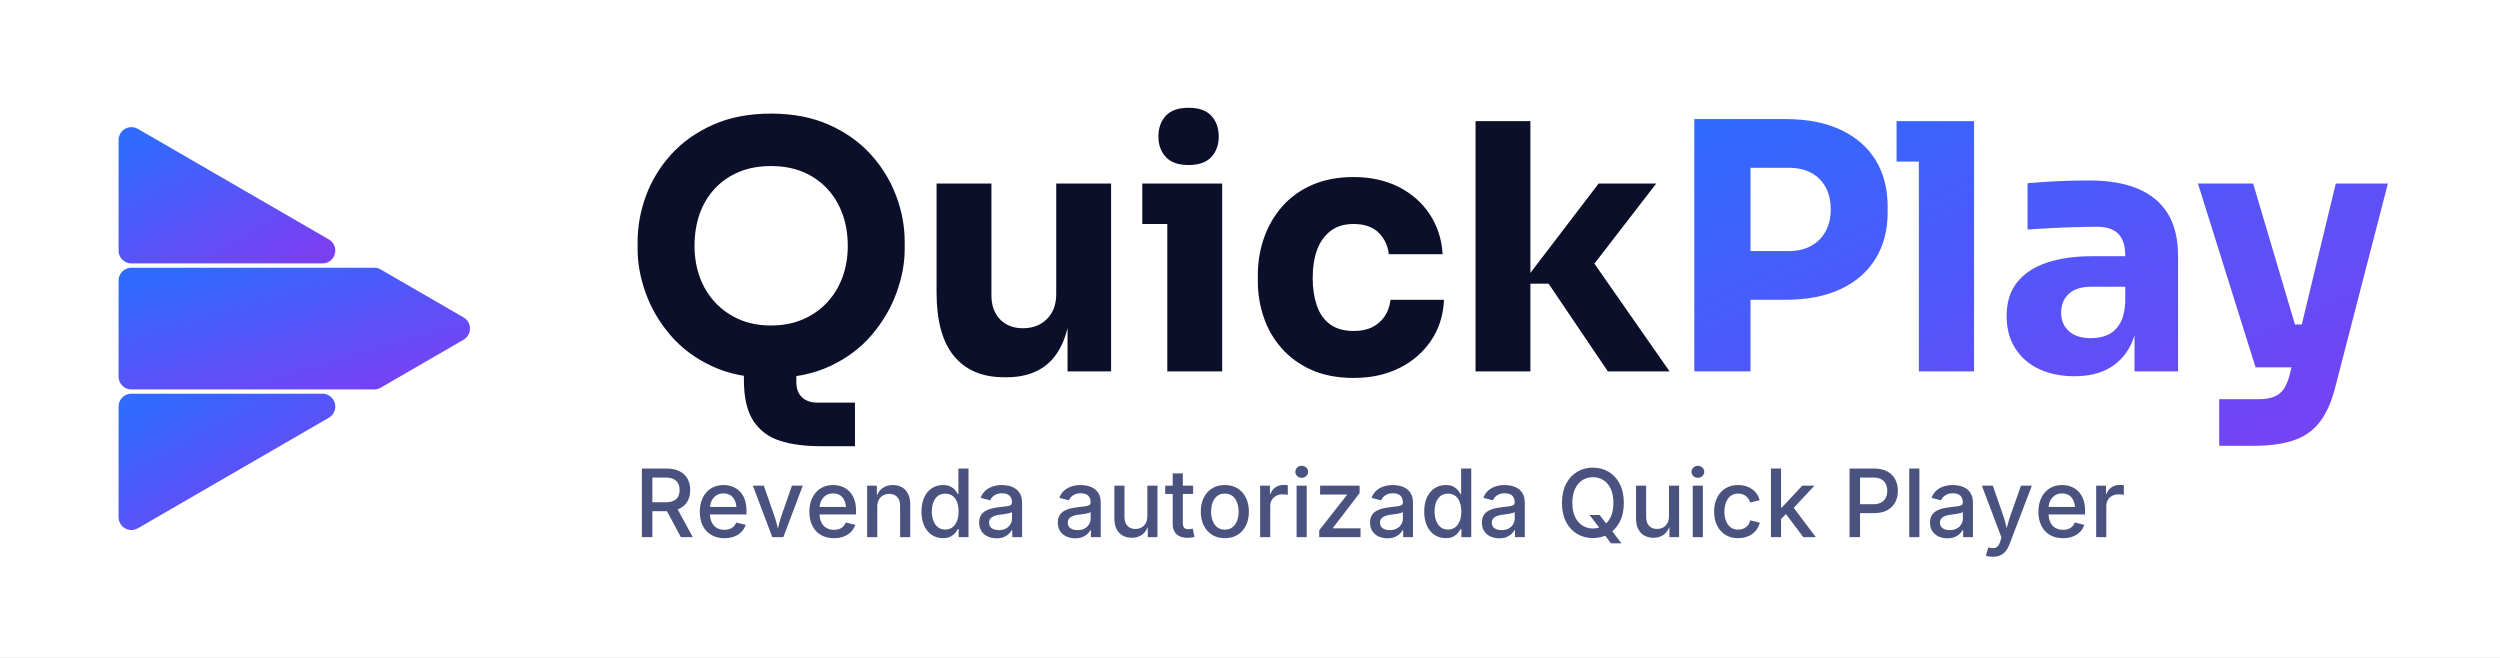
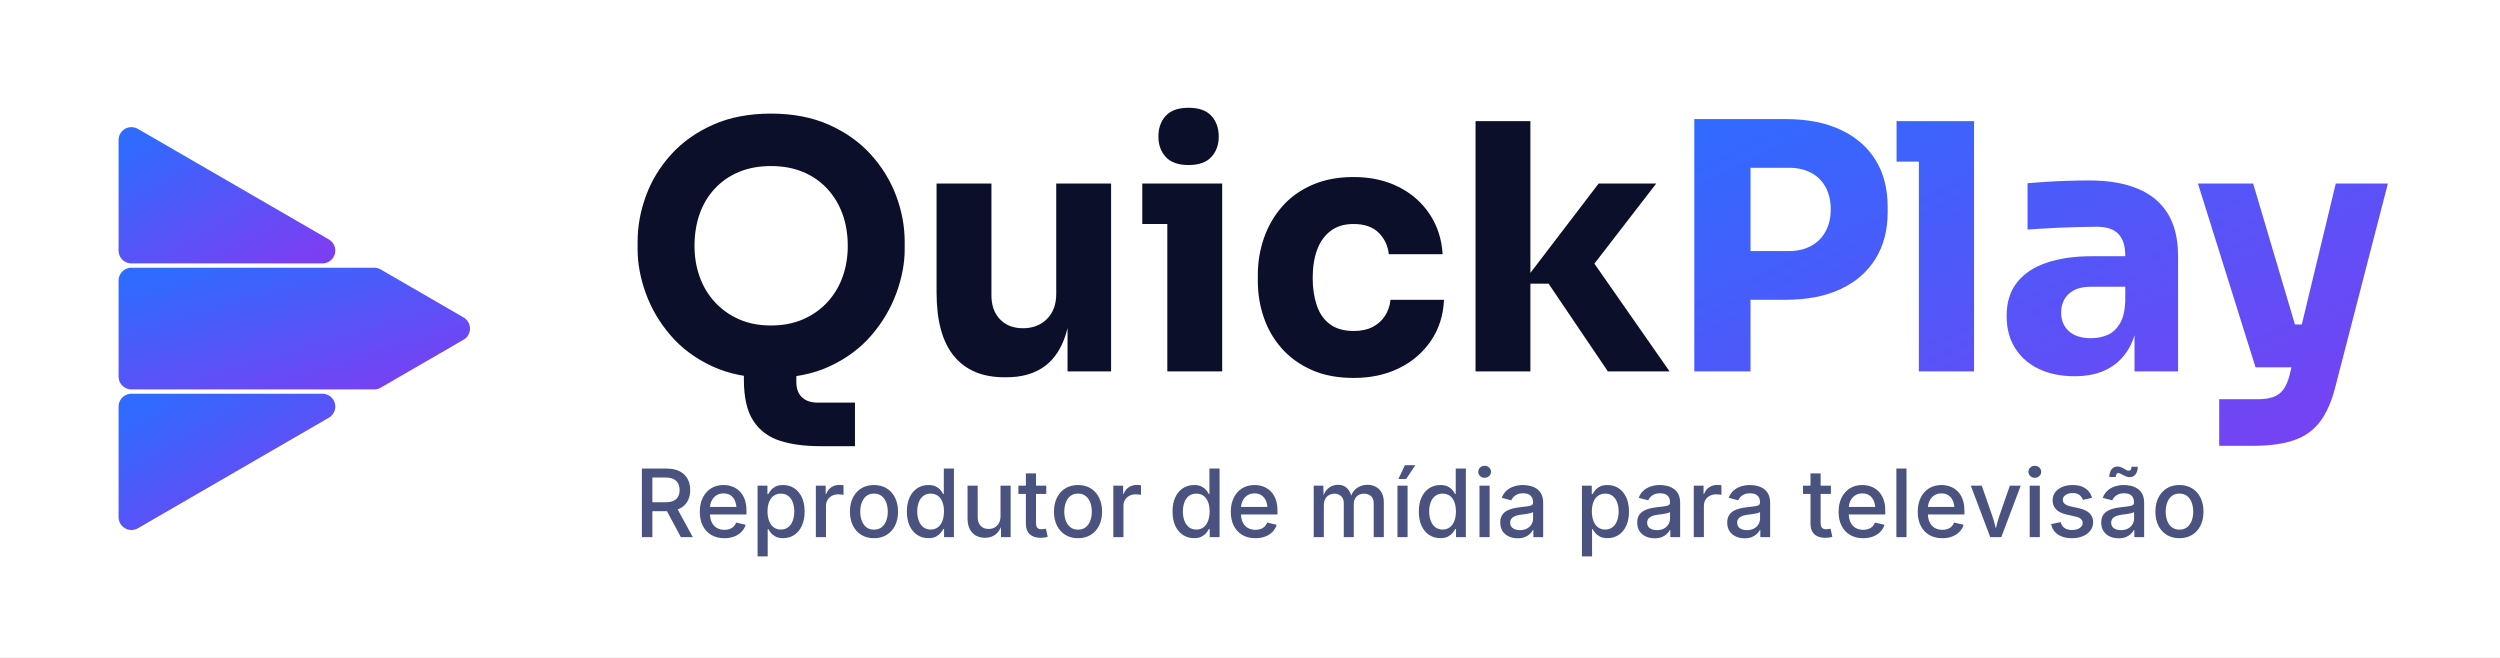
<svg xmlns="http://www.w3.org/2000/svg" width="875" height="230" viewBox="0 0 875 230">
  <defs>
    <linearGradient id="qpg" x1="0" y1="0" x2="1" y2="1">
      <stop offset="0" stop-color="#2F6BFF" />
      <stop offset="1" stop-color="#7B3FF2" />
    </linearGradient>
  </defs>
  <rect width="100%" height="100%" fill="#FFFFFF" />
  <polygon points="46.00,49.00 112.85,87.70 46.00,87.70" fill="url(#qpg)" stroke="url(#qpg)" stroke-width="9.00" stroke-linejoin="round" />
  <polygon points="46.00,98.20 130.98,98.20 160.00,115.00 130.98,131.80 46.00,131.80" fill="url(#qpg)" stroke="url(#qpg)" stroke-width="9.00" stroke-linejoin="round" />
  <polygon points="46.00,142.30 112.85,142.30 46.00,181.00" fill="url(#qpg)" stroke="url(#qpg)" stroke-width="9.00" stroke-linejoin="round" />
  <path d="M287.0 156.16Q278.84 156.16 272.9 154.24Q266.96 152.32 263.66 147.28Q260.36 142.24 260.36 132.88V119.44H278.72V133.72Q278.72 137.2 280.7 139.06Q282.68 140.92 286.16 140.92H299.24V156.16ZM269.84 132.28Q257.96 132.28 249.14 128.14Q240.32 124.0 234.56 117.22Q228.8 110.44 225.98 102.52Q223.16 94.6 223.16 87.28V84.64Q223.16 76.48 226.1 68.5Q229.04 60.52 234.92 54.04Q240.8 47.56 249.56 43.66Q258.32 39.76 269.84 39.76Q281.36 39.76 290.12 43.66Q298.88 47.56 304.76 54.04Q310.64 60.52 313.64 68.5Q316.64 76.48 316.64 84.64V87.28Q316.64 94.6 313.76 102.52Q310.88 110.44 305.12 117.22Q299.36 124.0 290.54 128.14Q281.72 132.28 269.84 132.28ZM269.84 113.92Q276.08 113.92 281.06 111.76Q286.04 109.6 289.58 105.76Q293.12 101.92 294.92 96.88Q296.72 91.84 296.72 86.08Q296.72 79.96 294.86 74.86Q293.0 69.76 289.46 65.98Q285.92 62.2 281.0 60.16Q276.08 58.12 269.84 58.12Q263.6 58.12 258.68 60.16Q253.76 62.2 250.22 65.98Q246.68 69.76 244.88 74.86Q243.08 79.96 243.08 86.08Q243.08 91.84 244.88 96.88Q246.68 101.92 250.22 105.76Q253.76 109.6 258.68 111.76Q263.6 113.92 269.84 113.92Z M351.44 132.04Q340.04 132.04 333.92 124.66Q327.8 117.28 327.8 102.4V64.24H347.0V103.36Q347.0 108.64 350.0 111.76Q353.0 114.88 358.04 114.88Q363.2 114.88 366.44 111.64Q369.68 108.4 369.68 102.88V64.24H388.88V130.0H373.64V102.28H374.96Q374.96 112.24 372.38 118.9Q369.8 125.56 364.76 128.8Q359.72 132.04 352.28 132.04Z M408.56 130.0V64.24H427.76V130.0ZM399.8 78.4V64.24H427.76V78.4ZM416.0 57.76Q410.6 57.76 408.02 54.94Q405.44 52.12 405.44 47.8Q405.44 43.36 408.02 40.54Q410.6 37.72 416.0 37.72Q421.4 37.72 423.98 40.54Q426.56 43.36 426.56 47.8Q426.56 52.12 423.98 54.94Q421.4 57.76 416.0 57.76Z M473.84 132.28Q465.32 132.28 459.02 129.46Q452.72 126.64 448.52 121.84Q444.32 117.04 442.28 110.98Q440.24 104.92 440.24 98.44V96.16Q440.24 89.44 442.4 83.26Q444.56 77.08 448.76 72.28Q452.96 67.48 459.26 64.72Q465.56 61.96 473.72 61.96Q482.6 61.96 489.44 65.38Q496.28 68.8 500.36 74.92Q504.44 81.04 504.92 88.96H486.08Q485.6 84.52 482.54 81.46Q479.48 78.4 473.72 78.4Q468.92 78.4 465.74 80.8Q462.56 83.2 461.0 87.4Q459.44 91.6 459.44 97.36Q459.44 102.64 460.88 106.9Q462.32 111.16 465.5 113.5Q468.68 115.84 473.84 115.84Q477.68 115.84 480.38 114.46Q483.08 113.08 484.7 110.62Q486.32 108.16 486.68 104.92H505.4Q505.04 113.08 500.84 119.26Q496.64 125.44 489.68 128.86Q482.72 132.28 473.84 132.28Z M562.76 130.0 542.0 99.28H532.76L559.52 64.24H579.68L554.48 96.88L554.72 87.52L584.36 130.0ZM516.44 130.0V42.4H535.64V130.0Z" fill="#0B0F2A" />
  <path d="M610.28 104.92V87.88H626.0Q630.56 87.88 633.86 86.08Q637.16 84.28 638.96 80.98Q640.76 77.68 640.76 73.36Q640.76 68.8 638.96 65.5Q637.16 62.2 633.86 60.46Q630.56 58.72 626.0 58.72H610.28V41.68H625.04Q636.2 41.68 644.18 45.4Q652.16 49.12 656.42 55.96Q660.68 62.8 660.68 72.4V74.32Q660.68 83.68 656.42 90.58Q652.16 97.48 644.18 101.2Q636.2 104.92 625.04 104.92ZM593.0 130.0V41.68H612.68V130.0Z M671.6 130.0V42.4H690.92V130.0ZM663.8 56.56V42.4H690.92V56.56Z M747.08 130.0V110.56H743.84V89.44Q743.84 84.4 741.44 81.88Q739.04 79.36 733.76 79.36Q731.12 79.36 726.8 79.48Q722.48 79.6 717.92 79.84Q713.36 80.08 709.64 80.32V64.12Q712.4 63.88 716.12 63.64Q719.84 63.4 723.8 63.28Q727.76 63.16 731.24 63.16Q741.32 63.16 748.22 66.04Q755.12 68.92 758.72 74.74Q762.32 80.56 762.32 89.68V130.0ZM726.08 131.68Q719 131.68 713.66 129.16Q708.32 126.64 705.32 121.9Q702.32 117.16 702.32 110.56Q702.32 103.36 706.04 98.74Q709.76 94.12 716.48 91.9Q723.2 89.68 731.96 89.68H746V100.36H731.84Q726.8 100.36 724.1 102.82Q721.4 105.28 721.4 109.48Q721.4 113.44 724.1 115.9Q726.8 118.36 731.84 118.36Q735.08 118.36 737.66 117.22Q740.24 116.08 741.92 113.32Q743.6 110.56 743.84 105.64L748.4 110.44Q747.8 117.28 745.1 121.96Q742.4 126.64 737.66 129.16Q732.92 131.68 726.08 131.68Z M776.72 156.04V139.72H790.4Q793.52 139.72 795.68 138.94Q797.84 138.16 799.16 136.36Q800.48 134.56 801.32 131.44L817.52 64.24H835.76L817.4 135.28Q815.48 142.96 812.06 147.52Q808.64 152.08 802.94 154.06Q797.24 156.04 788.48 156.04ZM797.36 128.56V113.56H811.28V128.56ZM789.44 128.56 769.28 64.24H788.6L807.68 128.56Z" fill="url(#qpg)" />
-   <path d="M224.659 188.0V163.991H233.263Q236.035 163.991 237.888 164.95Q239.741 165.909 240.659 167.617Q241.578 169.325 241.578 171.532Q241.578 173.756 240.651 175.424Q239.725 177.091 237.872 178.01Q236.019 178.928 233.231 178.928H226.77V175.786H232.876Q234.649 175.786 235.737 175.279Q236.824 174.771 237.34 173.82Q237.855 172.87 237.855 171.532Q237.855 170.179 237.34 169.196Q236.824 168.213 235.729 167.673Q234.633 167.133 232.844 167.133H228.333V188.0ZM238.307 188.0 232.49 177.156H236.566L242.48 188.0Z M253.534 188.371Q250.875 188.371 248.941 187.227Q247.008 186.083 245.969 184.004Q244.929 181.925 244.929 179.122Q244.929 176.35 245.952 174.239Q246.976 172.128 248.845 170.944Q250.714 169.76 253.228 169.76Q254.774 169.76 256.208 170.267Q257.643 170.775 258.787 171.854Q259.931 172.934 260.599 174.65Q261.268 176.366 261.268 178.815V180.072H246.911V177.43H259.447L257.788 178.3Q257.788 176.64 257.272 175.375Q256.756 174.11 255.749 173.401Q254.742 172.692 253.228 172.692Q251.729 172.692 250.666 173.417Q249.602 174.143 249.046 175.327Q248.49 176.511 248.49 177.913V179.718Q248.49 181.571 249.127 182.852Q249.763 184.133 250.907 184.785Q252.051 185.438 253.566 185.438Q254.565 185.438 255.371 185.156Q256.176 184.874 256.764 184.302Q257.353 183.73 257.659 182.892L260.994 183.682Q260.559 185.067 259.536 186.131Q258.513 187.194 256.99 187.782Q255.467 188.371 253.534 188.371Z M270.308 188.0 263.508 169.985H267.343L270.904 180.217Q271.5 181.909 271.919 183.609Q272.338 185.309 272.805 186.985H271.742Q272.193 185.309 272.612 183.609Q273.031 181.909 273.611 180.217L277.172 169.985H280.975L274.175 188.0Z M291.883 188.371Q289.225 188.371 287.291 187.227Q285.357 186.083 284.318 184.004Q283.279 181.925 283.279 179.122Q283.279 176.35 284.302 174.239Q285.325 172.128 287.194 170.944Q289.063 169.76 291.577 169.76Q293.124 169.76 294.558 170.267Q295.992 170.775 297.136 171.854Q298.28 172.934 298.949 174.65Q299.618 176.366 299.618 178.815V180.072H285.261V177.43H297.797L296.137 178.3Q296.137 176.64 295.622 175.375Q295.106 174.11 294.099 173.401Q293.092 172.692 291.577 172.692Q290.079 172.692 289.015 173.417Q287.952 174.143 287.396 175.327Q286.84 176.511 286.84 177.913V179.718Q286.84 181.571 287.476 182.852Q288.113 184.133 289.257 184.785Q290.401 185.438 291.916 185.438Q292.915 185.438 293.72 185.156Q294.526 184.874 295.114 184.302Q295.702 183.73 296.008 182.892L299.344 183.682Q298.909 185.067 297.885 186.131Q296.862 187.194 295.34 187.782Q293.817 188.371 291.883 188.371Z M307.046 177.333V188.0H303.501V169.985H306.885L306.917 174.4H306.546Q307.336 171.983 308.834 170.872Q310.333 169.76 312.46 169.76Q314.297 169.76 315.667 170.533Q317.036 171.307 317.81 172.813Q318.583 174.32 318.583 176.56V188.0H315.038V176.995Q315.038 175.045 314.023 173.949Q313.008 172.854 311.235 172.854Q310.043 172.854 309.092 173.377Q308.142 173.901 307.594 174.9Q307.046 175.899 307.046 177.333Z M330.056 188.354Q327.864 188.354 326.156 187.235Q324.448 186.115 323.481 184.028Q322.515 181.941 322.515 179.041Q322.515 176.108 323.498 174.03Q324.48 171.951 326.188 170.855Q327.896 169.76 330.056 169.76Q331.731 169.76 332.755 170.316Q333.778 170.872 334.358 171.613Q334.938 172.354 335.244 172.918H335.438V163.991H338.982V188.0H335.534V185.18H335.244Q334.938 185.76 334.342 186.501Q333.746 187.243 332.714 187.799Q331.683 188.354 330.056 188.354ZM330.829 185.341Q332.344 185.341 333.383 184.536Q334.422 183.73 334.962 182.304Q335.502 180.878 335.502 179.009Q335.502 177.124 334.97 175.73Q334.438 174.336 333.399 173.554Q332.36 172.773 330.829 172.773Q329.266 172.773 328.227 173.595Q327.188 174.417 326.664 175.826Q326.14 177.236 326.14 179.009Q326.14 180.797 326.672 182.231Q327.204 183.666 328.251 184.503Q329.298 185.341 330.829 185.341Z M348.795 188.403Q347.087 188.403 345.702 187.766Q344.316 187.13 343.51 185.905Q342.705 184.681 342.705 182.908Q342.705 181.377 343.293 180.395Q343.881 179.412 344.888 178.832Q345.895 178.251 347.128 177.961Q348.36 177.671 349.633 177.526Q351.229 177.333 352.228 177.212Q353.227 177.091 353.702 176.809Q354.177 176.527 354.177 175.899V175.802Q354.177 174.787 353.791 174.094Q353.404 173.401 352.638 173.023Q351.873 172.644 350.729 172.644Q349.553 172.644 348.707 173.007Q347.861 173.369 347.337 173.933Q346.813 174.497 346.556 175.109L343.22 174.239Q343.833 172.628 344.977 171.645Q346.121 170.662 347.603 170.211Q349.085 169.76 350.665 169.76Q351.76 169.76 352.985 170.018Q354.209 170.275 355.289 170.952Q356.369 171.629 357.045 172.854Q357.722 174.078 357.722 176.044V188.0H354.29V185.535H354.113Q353.758 186.228 353.065 186.888Q352.373 187.549 351.317 187.976Q350.262 188.403 348.795 188.403ZM349.585 185.551Q351.035 185.551 352.066 184.987Q353.098 184.423 353.646 183.488Q354.193 182.554 354.193 181.506V179.202Q354.0 179.396 353.46 179.549Q352.92 179.702 352.228 179.823Q351.535 179.943 350.89 180.024Q350.246 180.104 349.827 180.153Q348.828 180.282 347.998 180.588Q347.168 180.894 346.677 181.458Q346.185 182.022 346.185 182.957Q346.185 183.811 346.628 184.391Q347.071 184.971 347.829 185.261Q348.586 185.551 349.585 185.551Z  M376.333 188.403Q374.625 188.403 373.239 187.766Q371.854 187.13 371.048 185.905Q370.242 184.681 370.242 182.908Q370.242 181.377 370.83 180.395Q371.418 179.412 372.426 178.832Q373.433 178.251 374.665 177.961Q375.898 177.671 377.171 177.526Q378.766 177.333 379.765 177.212Q380.764 177.091 381.24 176.809Q381.715 176.527 381.715 175.899V175.802Q381.715 174.787 381.328 174.094Q380.941 173.401 380.176 173.023Q379.411 172.644 378.267 172.644Q377.09 172.644 376.244 173.007Q375.398 173.369 374.875 173.933Q374.351 174.497 374.093 175.109L370.758 174.239Q371.37 172.628 372.514 171.645Q373.658 170.662 375.141 170.211Q376.623 169.76 378.202 169.76Q379.298 169.76 380.522 170.018Q381.747 170.275 382.827 170.952Q383.906 171.629 384.583 172.854Q385.26 174.078 385.26 176.044V188.0H381.828V185.535H381.65Q381.296 186.228 380.603 186.888Q379.91 187.549 378.855 187.976Q377.799 188.403 376.333 188.403ZM377.123 185.551Q378.573 185.551 379.604 184.987Q380.635 184.423 381.183 183.488Q381.731 182.554 381.731 181.506V179.202Q381.538 179.396 380.998 179.549Q380.458 179.702 379.765 179.823Q379.072 179.943 378.428 180.024Q377.783 180.104 377.364 180.153Q376.365 180.282 375.535 180.588Q374.706 180.894 374.214 181.458Q373.723 182.022 373.723 182.957Q373.723 183.811 374.166 184.391Q374.609 184.971 375.366 185.261Q376.124 185.551 377.123 185.551Z M396.168 188.226Q394.332 188.226 392.946 187.452Q391.56 186.679 390.795 185.164Q390.029 183.649 390.029 181.426V169.985H393.574V180.991Q393.574 182.94 394.597 184.036Q395.621 185.132 397.377 185.132Q398.585 185.132 399.528 184.608Q400.471 184.084 401.019 183.077Q401.566 182.07 401.566 180.652V169.985H405.111V188.0H401.728L401.711 183.585H402.05Q401.26 186.034 399.746 187.13Q398.231 188.226 396.168 188.226Z M417.583 169.985V172.87H407.818V169.985ZM410.445 165.699H413.99V183.134Q413.99 184.213 414.449 184.721Q414.908 185.229 415.956 185.229Q416.229 185.229 416.681 185.164Q417.132 185.1 417.454 185.035L418.083 187.871Q417.519 188.064 416.874 188.153Q416.229 188.242 415.601 188.242Q413.152 188.242 411.798 186.977Q410.445 185.712 410.445 183.424Z M428.685 188.371Q426.155 188.371 424.262 187.21Q422.369 186.05 421.321 183.956Q420.274 181.861 420.274 179.089Q420.274 176.286 421.321 174.183Q422.369 172.08 424.262 170.92Q426.155 169.76 428.685 169.76Q431.231 169.76 433.124 170.92Q435.018 172.08 436.065 174.183Q437.112 176.286 437.112 179.089Q437.112 181.861 436.065 183.956Q435.018 186.05 433.124 187.21Q431.231 188.371 428.685 188.371ZM428.685 185.374Q430.329 185.374 431.4 184.511Q432.472 183.649 432.995 182.223Q433.519 180.797 433.519 179.089Q433.519 177.365 432.995 175.923Q432.472 174.481 431.4 173.619Q430.329 172.757 428.685 172.757Q427.058 172.757 425.994 173.619Q424.931 174.481 424.407 175.915Q423.883 177.349 423.883 179.089Q423.883 180.797 424.407 182.223Q424.931 183.649 425.994 184.511Q427.058 185.374 428.685 185.374Z M441.044 188.0V169.985H444.476V172.886H444.669Q445.169 171.403 446.41 170.565Q447.65 169.728 449.229 169.728Q449.568 169.728 450.003 169.752Q450.438 169.776 450.728 169.824V173.208Q450.535 173.144 449.987 173.079Q449.439 173.015 448.875 173.015Q447.65 173.015 446.667 173.53Q445.685 174.046 445.137 174.956Q444.589 175.867 444.589 177.059V188.0Z M453.806 188.0V169.985H457.351V188.0ZM455.594 167.23Q454.676 167.23 454.023 166.618Q453.371 166.005 453.371 165.135Q453.371 164.249 454.023 163.637Q454.676 163.024 455.594 163.024Q456.513 163.024 457.173 163.637Q457.834 164.249 457.834 165.135Q457.834 166.005 457.173 166.618Q456.513 167.23 455.594 167.23Z M461.733 188.0V185.583L471.434 173.24V173.079H462.04V169.985H475.865V172.596L466.535 184.745V184.906H476.187V188.0Z M485.613 188.403Q483.905 188.403 482.52 187.766Q481.134 187.13 480.328 185.905Q479.522 184.681 479.522 182.908Q479.522 181.377 480.111 180.395Q480.699 179.412 481.706 178.832Q482.713 178.251 483.946 177.961Q485.178 177.671 486.451 177.526Q488.046 177.333 489.045 177.212Q490.044 177.091 490.52 176.809Q490.995 176.527 490.995 175.899V175.802Q490.995 174.787 490.608 174.094Q490.222 173.401 489.456 173.023Q488.691 172.644 487.547 172.644Q486.371 172.644 485.525 173.007Q484.679 173.369 484.155 173.933Q483.631 174.497 483.374 175.109L480.038 174.239Q480.65 172.628 481.794 171.645Q482.938 170.662 484.421 170.211Q485.903 169.76 487.482 169.76Q488.578 169.76 489.803 170.018Q491.027 170.275 492.107 170.952Q493.187 171.629 493.863 172.854Q494.54 174.078 494.54 176.044V188.0H491.108V185.535H490.931Q490.576 186.228 489.883 186.888Q489.19 187.549 488.135 187.976Q487.08 188.403 485.613 188.403ZM486.403 185.551Q487.853 185.551 488.884 184.987Q489.916 184.423 490.463 183.488Q491.011 182.554 491.011 181.506V179.202Q490.818 179.396 490.278 179.549Q489.738 179.702 489.045 179.823Q488.353 179.943 487.708 180.024Q487.063 180.104 486.645 180.153Q485.646 180.282 484.816 180.588Q483.986 180.894 483.494 181.458Q483.003 182.022 483.003 182.957Q483.003 183.811 483.446 184.391Q483.889 184.971 484.646 185.261Q485.404 185.551 486.403 185.551Z M506.013 188.354Q503.821 188.354 502.113 187.235Q500.405 186.115 499.438 184.028Q498.472 181.941 498.472 179.041Q498.472 176.108 499.455 174.03Q500.438 171.951 502.146 170.855Q503.854 169.76 506.013 169.76Q507.688 169.76 508.712 170.316Q509.735 170.872 510.315 171.613Q510.895 172.354 511.201 172.918H511.395V163.991H514.939V188.0H511.491V185.18H511.201Q510.895 185.76 510.299 186.501Q509.703 187.243 508.671 187.799Q507.64 188.354 506.013 188.354ZM506.786 185.341Q508.301 185.341 509.34 184.536Q510.379 183.73 510.919 182.304Q511.459 180.878 511.459 179.009Q511.459 177.124 510.927 175.73Q510.396 174.336 509.356 173.554Q508.317 172.773 506.786 172.773Q505.223 172.773 504.184 173.595Q503.145 174.417 502.621 175.826Q502.097 177.236 502.097 179.009Q502.097 180.797 502.629 182.231Q503.161 183.666 504.208 184.503Q505.255 185.341 506.786 185.341Z M524.752 188.403Q523.044 188.403 521.659 187.766Q520.273 187.13 519.467 185.905Q518.662 184.681 518.662 182.908Q518.662 181.377 519.25 180.395Q519.838 179.412 520.845 178.832Q521.852 178.251 523.085 177.961Q524.317 177.671 525.59 177.526Q527.186 177.333 528.185 177.212Q529.184 177.091 529.659 176.809Q530.134 176.527 530.134 175.899V175.802Q530.134 174.787 529.748 174.094Q529.361 173.401 528.595 173.023Q527.83 172.644 526.686 172.644Q525.51 172.644 524.664 173.007Q523.818 173.369 523.294 173.933Q522.771 174.497 522.513 175.109L519.177 174.239Q519.79 172.628 520.934 171.645Q522.078 170.662 523.56 170.211Q525.042 169.76 526.622 169.76Q527.717 169.76 528.942 170.018Q530.167 170.275 531.246 170.952Q532.326 171.629 533.002 172.854Q533.679 174.078 533.679 176.044V188.0H530.247V185.535H530.07Q529.715 186.228 529.022 186.888Q528.33 187.549 527.274 187.976Q526.219 188.403 524.752 188.403ZM525.542 185.551Q526.992 185.551 528.023 184.987Q529.055 184.423 529.603 183.488Q530.15 182.554 530.15 181.506V179.202Q529.957 179.396 529.417 179.549Q528.877 179.702 528.185 179.823Q527.492 179.943 526.847 180.024Q526.203 180.104 525.784 180.153Q524.785 180.282 523.955 180.588Q523.125 180.894 522.634 181.458Q522.142 182.022 522.142 182.957Q522.142 183.811 522.585 184.391Q523.028 184.971 523.786 185.261Q524.543 185.551 525.542 185.551Z  M556.351 180.25H559.879L562.409 183.537L563.521 184.938L567.517 190.175H563.859L561.201 186.695L560.314 185.454ZM557.527 188.322Q554.417 188.322 551.96 186.848Q549.502 185.374 548.093 182.61Q546.683 179.847 546.683 176.012Q546.683 172.161 548.093 169.397Q549.502 166.634 551.96 165.151Q554.417 163.669 557.527 163.669Q560.637 163.669 563.078 165.151Q565.519 166.634 566.929 169.397Q568.339 172.161 568.339 176.012Q568.339 179.847 566.929 182.61Q565.519 185.374 563.078 186.848Q560.637 188.322 557.527 188.322ZM557.527 184.971Q559.573 184.971 561.193 183.948Q562.812 182.924 563.755 180.918Q564.697 178.912 564.697 176.012Q564.697 173.079 563.755 171.073Q562.812 169.067 561.193 168.044Q559.573 167.021 557.527 167.021Q555.464 167.021 553.837 168.052Q552.209 169.083 551.267 171.089Q550.324 173.095 550.324 176.012Q550.324 178.912 551.267 180.91Q552.209 182.908 553.837 183.939Q555.464 184.971 557.527 184.971Z M578.748 188.226Q576.911 188.226 575.525 187.452Q574.14 186.679 573.374 185.164Q572.609 183.649 572.609 181.426V169.985H576.154V180.991Q576.154 182.94 577.177 184.036Q578.2 185.132 579.957 185.132Q581.165 185.132 582.108 184.608Q583.05 184.084 583.598 183.077Q584.146 182.07 584.146 180.652V169.985H587.691V188.0H584.307L584.291 183.585H584.629Q583.84 186.034 582.325 187.13Q580.811 188.226 578.748 188.226Z M592.46 188.0V169.985H596.005V188.0ZM594.249 167.23Q593.331 167.23 592.678 166.618Q592.025 166.005 592.025 165.135Q592.025 164.249 592.678 163.637Q593.331 163.024 594.249 163.024Q595.167 163.024 595.828 163.637Q596.489 164.249 596.489 165.135Q596.489 166.005 595.828 166.618Q595.167 167.23 594.249 167.23Z M608.348 188.371Q605.802 188.371 603.917 187.21Q602.032 186.05 600.984 183.956Q599.937 181.861 599.937 179.089Q599.937 176.286 600.984 174.183Q602.032 172.08 603.917 170.92Q605.802 169.76 608.348 169.76Q609.75 169.76 610.975 170.122Q612.199 170.485 613.19 171.17Q614.181 171.854 614.866 172.845Q615.551 173.836 615.889 175.077L612.521 175.883Q612.344 175.19 611.974 174.618Q611.603 174.046 611.079 173.627Q610.556 173.208 609.871 172.982Q609.186 172.757 608.364 172.757Q606.737 172.757 605.665 173.619Q604.594 174.481 604.07 175.915Q603.546 177.349 603.546 179.089Q603.546 180.813 604.07 182.24Q604.594 183.666 605.665 184.52Q606.737 185.374 608.364 185.374Q609.202 185.374 609.895 185.14Q610.588 184.906 611.136 184.479Q611.684 184.052 612.054 183.448Q612.425 182.844 612.586 182.119L615.938 182.924Q615.615 184.197 614.922 185.204Q614.229 186.211 613.239 186.92Q612.248 187.629 611.007 188.0Q609.766 188.371 608.348 188.371Z M623.092 181.925V177.591H623.688L630.794 169.985H635.048L626.911 178.703H626.314ZM619.821 188.0V163.991H623.366V188.0ZM631.165 188.0 624.768 179.492 627.217 176.979 635.547 188.0Z  M647.342 188.0V163.991H655.947Q658.718 163.991 660.571 165.022Q662.424 166.054 663.343 167.81Q664.261 169.566 664.261 171.79Q664.261 174.014 663.335 175.778Q662.408 177.542 660.555 178.566Q658.702 179.589 655.915 179.589H650.033V176.479H655.56Q657.333 176.479 658.428 175.867Q659.524 175.254 660.031 174.191Q660.539 173.127 660.539 171.79Q660.539 170.437 660.031 169.381Q659.524 168.326 658.42 167.729Q657.316 167.133 655.528 167.133H651.016V188.0Z M671.786 163.991V188.0H668.241V163.991Z M681.599 188.403Q679.891 188.403 678.505 187.766Q677.12 187.13 676.314 185.905Q675.508 184.681 675.508 182.908Q675.508 181.377 676.096 180.395Q676.685 179.412 677.692 178.832Q678.699 178.251 679.931 177.961Q681.164 177.671 682.437 177.526Q684.032 177.333 685.031 177.212Q686.03 177.091 686.506 176.809Q686.981 176.527 686.981 175.899V175.802Q686.981 174.787 686.594 174.094Q686.208 173.401 685.442 173.023Q684.677 172.644 683.533 172.644Q682.356 172.644 681.51 173.007Q680.665 173.369 680.141 173.933Q679.617 174.497 679.359 175.109L676.024 174.239Q676.636 172.628 677.78 171.645Q678.924 170.662 680.407 170.211Q681.889 169.76 683.468 169.76Q684.564 169.76 685.789 170.018Q687.013 170.275 688.093 170.952Q689.172 171.629 689.849 172.854Q690.526 174.078 690.526 176.044V188.0H687.094V185.535H686.917Q686.562 186.228 685.869 186.888Q685.176 187.549 684.121 187.976Q683.065 188.403 681.599 188.403ZM682.389 185.551Q683.839 185.551 684.87 184.987Q685.901 184.423 686.449 183.488Q686.997 182.554 686.997 181.506V179.202Q686.804 179.396 686.264 179.549Q685.724 179.702 685.031 179.823Q684.338 179.943 683.694 180.024Q683.049 180.104 682.63 180.153Q681.631 180.282 680.802 180.588Q679.972 180.894 679.48 181.458Q678.989 182.022 678.989 182.957Q678.989 183.811 679.432 184.391Q679.875 184.971 680.632 185.261Q681.39 185.551 682.389 185.551Z M695.054 194.478 695.924 191.593 696.327 191.69Q697.245 191.932 697.978 191.819Q698.711 191.706 699.251 191.134Q699.791 190.562 700.113 189.402L700.5 188.081L693.652 169.985H697.487L701.048 180.217Q701.644 181.925 702.039 183.617Q702.434 185.309 702.901 186.985H701.805Q702.272 185.309 702.699 183.609Q703.126 181.909 703.723 180.217L707.348 169.985H711.151L703.32 190.498Q702.772 191.948 701.974 192.915Q701.177 193.881 700.081 194.373Q698.985 194.864 697.535 194.864Q696.697 194.864 696.037 194.743Q695.376 194.623 695.054 194.478Z M722.043 188.371Q719.385 188.371 717.451 187.227Q715.518 186.083 714.478 184.004Q713.439 181.925 713.439 179.122Q713.439 176.35 714.462 174.239Q715.485 172.128 717.354 170.944Q719.224 169.76 721.737 169.76Q723.284 169.76 724.718 170.267Q726.152 170.775 727.296 171.854Q728.44 172.934 729.109 174.65Q729.778 176.366 729.778 178.815V180.072H715.421V177.43H727.957L726.297 178.3Q726.297 176.64 725.782 175.375Q725.266 174.11 724.259 173.401Q723.252 172.692 721.737 172.692Q720.239 172.692 719.175 173.417Q718.112 174.143 717.556 175.327Q717.0 176.511 717.0 177.913V179.718Q717.0 181.571 717.636 182.852Q718.273 184.133 719.417 184.785Q720.561 185.438 722.076 185.438Q723.075 185.438 723.88 185.156Q724.686 184.874 725.274 184.302Q725.862 183.73 726.168 182.892L729.504 183.682Q729.069 185.067 728.046 186.131Q727.022 187.194 725.5 187.782Q723.977 188.371 722.043 188.371Z M733.661 188.0V169.985H737.093V172.886H737.287Q737.786 171.403 739.027 170.565Q740.268 169.728 741.847 169.728Q742.185 169.728 742.62 169.752Q743.055 169.776 743.345 169.824V173.208Q743.152 173.144 742.604 173.079Q742.056 173.015 741.492 173.015Q740.268 173.015 739.285 173.53Q738.302 174.046 737.754 174.956Q737.206 175.867 737.206 177.059V188.0Z" fill="#4A5280" />
+   <path d="M224.659 188.0V163.991H233.263Q236.035 163.991 237.888 164.95Q239.741 165.909 240.659 167.617Q241.578 169.325 241.578 171.532Q241.578 173.756 240.651 175.424Q239.725 177.091 237.872 178.01Q236.019 178.928 233.231 178.928H226.77V175.786H232.876Q234.649 175.786 235.737 175.279Q236.824 174.771 237.34 173.82Q237.855 172.87 237.855 171.532Q237.855 170.179 237.34 169.196Q236.824 168.213 235.729 167.673Q234.633 167.133 232.844 167.133H228.333V188.0ZM238.307 188.0 232.49 177.156H236.566L242.48 188.0Z M253.534 188.371Q250.875 188.371 248.941 187.227Q247.008 186.083 245.969 184.004Q244.929 181.925 244.929 179.122Q244.929 176.35 245.952 174.239Q246.976 172.128 248.845 170.944Q250.714 169.76 253.228 169.76Q254.774 169.76 256.208 170.267Q257.643 170.775 258.787 171.854Q259.931 172.934 260.599 174.65Q261.268 176.366 261.268 178.815V180.072H246.911V177.43H259.447L257.788 178.3Q257.788 176.64 257.272 175.375Q256.756 174.11 255.749 173.401Q254.742 172.692 253.228 172.692Q251.729 172.692 250.666 173.417Q249.602 174.143 249.046 175.327Q248.49 176.511 248.49 177.913V179.718Q248.49 181.571 249.127 182.852Q249.763 184.133 250.907 184.785Q252.051 185.438 253.566 185.438Q254.565 185.438 255.371 185.156Q256.176 184.874 256.764 184.302Q257.353 183.73 257.659 182.892L260.994 183.682Q260.559 185.067 259.536 186.131Q258.513 187.194 256.99 187.782Q255.467 188.371 253.534 188.371Z M265.151 194.735V169.985H268.6V172.918H268.89Q269.212 172.354 269.784 171.613Q270.356 170.872 271.379 170.316Q272.402 169.76 274.094 169.76Q276.253 169.76 277.953 170.855Q279.653 171.951 280.636 174.03Q281.619 176.108 281.619 179.041Q281.619 181.941 280.652 184.028Q279.686 186.115 277.986 187.235Q276.286 188.354 274.094 188.354Q272.467 188.354 271.427 187.799Q270.388 187.243 269.8 186.501Q269.212 185.76 268.89 185.18H268.696V194.735ZM273.305 185.341Q274.852 185.341 275.899 184.503Q276.946 183.666 277.47 182.231Q277.994 180.797 277.994 179.009Q277.994 177.236 277.47 175.826Q276.946 174.417 275.907 173.595Q274.868 172.773 273.305 172.773Q271.79 172.773 270.743 173.554Q269.695 174.336 269.164 175.73Q268.632 177.124 268.632 179.009Q268.632 180.878 269.172 182.304Q269.711 183.73 270.759 184.536Q271.806 185.341 273.305 185.341Z M285.551 188.0V169.985H288.983V172.886H289.176Q289.676 171.403 290.917 170.565Q292.157 169.728 293.736 169.728Q294.075 169.728 294.51 169.752Q294.945 169.776 295.235 169.824V173.208Q295.042 173.144 294.494 173.079Q293.946 173.015 293.382 173.015Q292.157 173.015 291.174 173.53Q290.191 174.046 289.644 174.956Q289.096 175.867 289.096 177.059V188.0Z M305.886 188.371Q303.356 188.371 301.463 187.21Q299.569 186.05 298.522 183.956Q297.475 181.861 297.475 179.089Q297.475 176.286 298.522 174.183Q299.569 172.08 301.463 170.92Q303.356 169.76 305.886 169.76Q308.432 169.76 310.325 170.92Q312.218 172.08 313.266 174.183Q314.313 176.286 314.313 179.089Q314.313 181.861 313.266 183.956Q312.218 186.05 310.325 187.21Q308.432 188.371 305.886 188.371ZM305.886 185.374Q307.529 185.374 308.601 184.511Q309.672 183.649 310.196 182.223Q310.72 180.797 310.72 179.089Q310.72 177.365 310.196 175.923Q309.672 174.481 308.601 173.619Q307.529 172.757 305.886 172.757Q304.258 172.757 303.195 173.619Q302.131 174.481 301.608 175.915Q301.084 177.349 301.084 179.089Q301.084 180.797 301.608 182.223Q302.131 183.649 303.195 184.511Q304.258 185.374 305.886 185.374Z M324.948 188.354Q322.756 188.354 321.048 187.235Q319.34 186.115 318.374 184.028Q317.407 181.941 317.407 179.041Q317.407 176.108 318.39 174.03Q319.373 171.951 321.081 170.855Q322.789 169.76 324.948 169.76Q326.624 169.76 327.647 170.316Q328.67 170.872 329.25 171.613Q329.83 172.354 330.136 172.918H330.33V163.991H333.875V188.0H330.426V185.18H330.136Q329.83 185.76 329.234 186.501Q328.638 187.243 327.606 187.799Q326.575 188.354 324.948 188.354ZM325.721 185.341Q327.236 185.341 328.275 184.536Q329.314 183.73 329.854 182.304Q330.394 180.878 330.394 179.009Q330.394 177.124 329.862 175.73Q329.331 174.336 328.291 173.554Q327.252 172.773 325.721 172.773Q324.158 172.773 323.119 173.595Q322.08 174.417 321.556 175.826Q321.032 177.236 321.032 179.009Q321.032 180.797 321.564 182.231Q322.096 183.666 323.143 184.503Q324.19 185.341 325.721 185.341Z M344.783 188.226Q342.946 188.226 341.561 187.452Q340.175 186.679 339.409 185.164Q338.644 183.649 338.644 181.426V169.985H342.189V180.991Q342.189 182.94 343.212 184.036Q344.235 185.132 345.992 185.132Q347.2 185.132 348.143 184.608Q349.085 184.084 349.633 183.077Q350.181 182.07 350.181 180.652V169.985H353.726V188.0H350.342L350.326 183.585H350.665Q349.875 186.034 348.36 187.13Q346.846 188.226 344.783 188.226Z M366.198 169.985V172.87H356.433V169.985ZM359.06 165.699H362.604V183.134Q362.604 184.213 363.064 184.721Q363.523 185.229 364.57 185.229Q364.844 185.229 365.295 185.164Q365.747 185.1 366.069 185.035L366.697 187.871Q366.133 188.064 365.489 188.153Q364.844 188.242 364.216 188.242Q361.767 188.242 360.413 186.977Q359.06 185.712 359.06 183.424Z M377.3 188.371Q374.77 188.371 372.877 187.21Q370.983 186.05 369.936 183.956Q368.889 181.861 368.889 179.089Q368.889 176.286 369.936 174.183Q370.983 172.08 372.877 170.92Q374.77 169.76 377.3 169.76Q379.846 169.76 381.739 170.92Q383.632 172.08 384.68 174.183Q385.727 176.286 385.727 179.089Q385.727 181.861 384.68 183.956Q383.632 186.05 381.739 187.21Q379.846 188.371 377.3 188.371ZM377.3 185.374Q378.943 185.374 380.015 184.511Q381.086 183.649 381.61 182.223Q382.134 180.797 382.134 179.089Q382.134 177.365 381.61 175.923Q381.086 174.481 380.015 173.619Q378.943 172.757 377.3 172.757Q375.672 172.757 374.609 173.619Q373.545 174.481 373.022 175.915Q372.498 177.349 372.498 179.089Q372.498 180.797 373.022 182.223Q373.545 183.649 374.609 184.511Q375.672 185.374 377.3 185.374Z M389.659 188.0V169.985H393.091V172.886H393.284Q393.784 171.403 395.024 170.565Q396.265 169.728 397.844 169.728Q398.183 169.728 398.618 169.752Q399.053 169.776 399.343 169.824V173.208Q399.149 173.144 398.602 173.079Q398.054 173.015 397.49 173.015Q396.265 173.015 395.282 173.53Q394.299 174.046 393.751 174.956Q393.204 175.867 393.204 177.059V188.0Z  M417.921 188.354Q415.73 188.354 414.022 187.235Q412.314 186.115 411.347 184.028Q410.38 181.941 410.38 179.041Q410.38 176.108 411.363 174.03Q412.346 171.951 414.054 170.855Q415.762 169.76 417.921 169.76Q419.597 169.76 420.62 170.316Q421.644 170.872 422.224 171.613Q422.804 172.354 423.11 172.918H423.303V163.991H426.848V188.0H423.4V185.18H423.11Q422.804 185.76 422.208 186.501Q421.611 187.243 420.58 187.799Q419.549 188.354 417.921 188.354ZM418.695 185.341Q420.209 185.341 421.249 184.536Q422.288 183.73 422.828 182.304Q423.368 180.878 423.368 179.009Q423.368 177.124 422.836 175.73Q422.304 174.336 421.265 173.554Q420.226 172.773 418.695 172.773Q417.132 172.773 416.093 173.595Q415.053 174.417 414.53 175.826Q414.006 177.236 414.006 179.009Q414.006 180.797 414.538 182.231Q415.069 183.666 416.117 184.503Q417.164 185.341 418.695 185.341Z M439.384 188.371Q436.726 188.371 434.792 187.227Q432.858 186.083 431.819 184.004Q430.78 181.925 430.78 179.122Q430.78 176.35 431.803 174.239Q432.826 172.128 434.695 170.944Q436.564 169.76 439.078 169.76Q440.625 169.76 442.059 170.267Q443.493 170.775 444.637 171.854Q445.781 172.934 446.45 174.65Q447.119 176.366 447.119 178.815V180.072H432.762V177.43H445.298L443.638 178.3Q443.638 176.64 443.123 175.375Q442.607 174.11 441.6 173.401Q440.593 172.692 439.078 172.692Q437.58 172.692 436.516 173.417Q435.453 174.143 434.897 175.327Q434.341 176.511 434.341 177.913V179.718Q434.341 181.571 434.977 182.852Q435.614 184.133 436.758 184.785Q437.902 185.438 439.417 185.438Q440.416 185.438 441.221 185.156Q442.027 184.874 442.615 184.302Q443.203 183.73 443.509 182.892L446.845 183.682Q446.41 185.067 445.386 186.131Q444.363 187.194 442.841 187.782Q441.318 188.371 439.384 188.371Z  M459.8 188.0V169.985H463.167L463.264 174.159H462.99Q463.377 172.628 464.183 171.645Q464.988 170.662 466.068 170.171Q467.147 169.679 468.324 169.679Q470.29 169.679 471.498 170.896Q472.707 172.112 473.125 174.288H472.674Q473.029 172.805 473.899 171.774Q474.769 170.743 476.002 170.211Q477.234 169.679 478.636 169.679Q480.231 169.679 481.529 170.372Q482.826 171.065 483.583 172.435Q484.34 173.804 484.34 175.851V188.0H480.795V176.205Q480.795 174.4 479.788 173.595Q478.781 172.789 477.412 172.789Q476.3 172.789 475.494 173.256Q474.688 173.724 474.253 174.553Q473.818 175.383 473.818 176.463V188.0H470.322V175.979Q470.322 174.529 469.395 173.659Q468.469 172.789 467.035 172.789Q466.052 172.789 465.206 173.248Q464.36 173.708 463.852 174.602Q463.345 175.496 463.345 176.801V188.0Z M489.11 188.0V169.985H492.655V188.0ZM489.448 167.649 491.704 162.831H495.362L492.155 167.649Z M504.127 188.354Q501.936 188.354 500.228 187.235Q498.52 186.115 497.553 184.028Q496.586 181.941 496.586 179.041Q496.586 176.108 497.569 174.03Q498.552 171.951 500.26 170.855Q501.968 169.76 504.127 169.76Q505.803 169.76 506.826 170.316Q507.85 170.872 508.43 171.613Q509.01 172.354 509.316 172.918H509.509V163.991H513.054V188.0H509.606V185.18H509.316Q509.01 185.76 508.414 186.501Q507.817 187.243 506.786 187.799Q505.755 188.354 504.127 188.354ZM504.901 185.341Q506.416 185.341 507.455 184.536Q508.494 183.73 509.034 182.304Q509.574 180.878 509.574 179.009Q509.574 177.124 509.042 175.73Q508.51 174.336 507.471 173.554Q506.432 172.773 504.901 172.773Q503.338 172.773 502.299 173.595Q501.259 174.417 500.736 175.826Q500.212 177.236 500.212 179.009Q500.212 180.797 500.744 182.231Q501.275 183.666 502.323 184.503Q503.37 185.341 504.901 185.341Z M517.824 188.0V169.985H521.369V188.0ZM519.612 167.23Q518.694 167.23 518.041 166.618Q517.389 166.005 517.389 165.135Q517.389 164.249 518.041 163.637Q518.694 163.024 519.612 163.024Q520.531 163.024 521.191 163.637Q521.852 164.249 521.852 165.135Q521.852 166.005 521.191 166.618Q520.531 167.23 519.612 167.23Z M531.182 188.403Q529.474 188.403 528.088 187.766Q526.702 187.13 525.896 185.905Q525.091 184.681 525.091 182.908Q525.091 181.377 525.679 180.395Q526.267 179.412 527.274 178.832Q528.281 178.251 529.514 177.961Q530.747 177.671 532.02 177.526Q533.615 177.333 534.614 177.212Q535.613 177.091 536.088 176.809Q536.563 176.527 536.563 175.899V175.802Q536.563 174.787 536.177 174.094Q535.79 173.401 535.025 173.023Q534.259 172.644 533.115 172.644Q531.939 172.644 531.093 173.007Q530.247 173.369 529.723 173.933Q529.2 174.497 528.942 175.109L525.606 174.239Q526.219 172.628 527.363 171.645Q528.507 170.662 529.989 170.211Q531.472 169.76 533.051 169.76Q534.146 169.76 535.371 170.018Q536.596 170.275 537.675 170.952Q538.755 171.629 539.432 172.854Q540.108 174.078 540.108 176.044V188.0H536.676V185.535H536.499Q536.145 186.228 535.452 186.888Q534.759 187.549 533.703 187.976Q532.648 188.403 531.182 188.403ZM531.971 185.551Q533.421 185.551 534.453 184.987Q535.484 184.423 536.032 183.488Q536.58 182.554 536.58 181.506V179.202Q536.386 179.396 535.846 179.549Q535.307 179.702 534.614 179.823Q533.921 179.943 533.276 180.024Q532.632 180.104 532.213 180.153Q531.214 180.282 530.384 180.588Q529.554 180.894 529.063 181.458Q528.571 182.022 528.571 182.957Q528.571 183.811 529.014 184.391Q529.458 184.971 530.215 185.261Q530.972 185.551 531.971 185.551Z  M553.676 194.735V169.985H557.124V172.918H557.414Q557.736 172.354 558.308 171.613Q558.88 170.872 559.904 170.316Q560.927 169.76 562.619 169.76Q564.778 169.76 566.478 170.855Q568.178 171.951 569.161 174.03Q570.144 176.108 570.144 179.041Q570.144 181.941 569.177 184.028Q568.21 186.115 566.51 187.235Q564.81 188.354 562.619 188.354Q560.991 188.354 559.952 187.799Q558.913 187.243 558.324 186.501Q557.736 185.76 557.414 185.18H557.221V194.735ZM561.829 185.341Q563.376 185.341 564.423 184.503Q565.471 183.666 565.994 182.231Q566.518 180.797 566.518 179.009Q566.518 177.236 565.994 175.826Q565.471 174.417 564.431 173.595Q563.392 172.773 561.829 172.773Q560.314 172.773 559.267 173.554Q558.22 174.336 557.688 175.73Q557.156 177.124 557.156 179.009Q557.156 180.878 557.696 182.304Q558.236 183.73 559.283 184.536Q560.331 185.341 561.829 185.341Z M579.119 188.403Q577.411 188.403 576.025 187.766Q574.639 187.13 573.833 185.905Q573.028 184.681 573.028 182.908Q573.028 181.377 573.616 180.395Q574.204 179.412 575.211 178.832Q576.218 178.251 577.451 177.961Q578.684 177.671 579.957 177.526Q581.552 177.333 582.551 177.212Q583.55 177.091 584.025 176.809Q584.5 176.527 584.5 175.899V175.802Q584.5 174.787 584.114 174.094Q583.727 173.401 582.962 173.023Q582.196 172.644 581.052 172.644Q579.876 172.644 579.03 173.007Q578.184 173.369 577.66 173.933Q577.137 174.497 576.879 175.109L573.543 174.239Q574.156 172.628 575.3 171.645Q576.444 170.662 577.926 170.211Q579.409 169.76 580.988 169.76Q582.083 169.76 583.308 170.018Q584.533 170.275 585.612 170.952Q586.692 171.629 587.369 172.854Q588.045 174.078 588.045 176.044V188.0H584.613V185.535H584.436Q584.082 186.228 583.389 186.888Q582.696 187.549 581.64 187.976Q580.585 188.403 579.119 188.403ZM579.908 185.551Q581.358 185.551 582.39 184.987Q583.421 184.423 583.969 183.488Q584.517 182.554 584.517 181.506V179.202Q584.323 179.396 583.783 179.549Q583.244 179.702 582.551 179.823Q581.858 179.943 581.213 180.024Q580.569 180.104 580.15 180.153Q579.151 180.282 578.321 180.588Q577.491 180.894 577 181.458Q576.508 182.022 576.508 182.957Q576.508 183.811 576.951 184.391Q577.395 184.971 578.152 185.261Q578.909 185.551 579.908 185.551Z M592.815 188.0V169.985H596.247V172.886H596.44Q596.94 171.403 598.181 170.565Q599.421 169.728 601 169.728Q601.339 169.728 601.774 169.752Q602.209 169.776 602.499 169.824V173.208Q602.306 173.144 601.758 173.079Q601.21 173.015 600.646 173.015Q599.421 173.015 598.438 173.53Q597.456 174.046 596.908 174.956Q596.36 175.867 596.36 177.059V188.0Z M610.62 188.403Q608.912 188.403 607.526 187.766Q606.141 187.13 605.335 185.905Q604.529 184.681 604.529 182.908Q604.529 181.377 605.117 180.395Q605.706 179.412 606.713 178.832Q607.72 178.251 608.952 177.961Q610.185 177.671 611.458 177.526Q613.053 177.333 614.052 177.212Q615.051 177.091 615.527 176.809Q616.002 176.527 616.002 175.899V175.802Q616.002 174.787 615.615 174.094Q615.229 173.401 614.463 173.023Q613.698 172.644 612.554 172.644Q611.377 172.644 610.531 173.007Q609.686 173.369 609.162 173.933Q608.638 174.497 608.38 175.109L605.045 174.239Q605.657 172.628 606.801 171.645Q607.945 170.662 609.428 170.211Q610.91 169.76 612.489 169.76Q613.585 169.76 614.81 170.018Q616.034 170.275 617.114 170.952Q618.193 171.629 618.87 172.854Q619.547 174.078 619.547 176.044V188.0H616.115V185.535H615.938Q615.583 186.228 614.89 186.888Q614.197 187.549 613.142 187.976Q612.086 188.403 610.62 188.403ZM611.41 185.551Q612.86 185.551 613.891 184.987Q614.922 184.423 615.47 183.488Q616.018 182.554 616.018 181.506V179.202Q615.825 179.396 615.285 179.549Q614.745 179.702 614.052 179.823Q613.359 179.943 612.715 180.024Q612.07 180.104 611.651 180.153Q610.652 180.282 609.823 180.588Q608.993 180.894 608.501 181.458Q608.01 182.022 608.01 182.957Q608.01 183.811 608.453 184.391Q608.896 184.971 609.653 185.261Q610.411 185.551 611.41 185.551Z  M640.816 169.985V172.87H631.052V169.985ZM633.678 165.699H637.223V183.134Q637.223 184.213 637.682 184.721Q638.142 185.229 639.189 185.229Q639.463 185.229 639.914 185.164Q640.365 185.1 640.688 185.035L641.316 187.871Q640.752 188.064 640.107 188.153Q639.463 188.242 638.834 188.242Q636.385 188.242 635.032 186.977Q633.678 185.712 633.678 183.424Z M652.112 188.371Q649.453 188.371 647.52 187.227Q645.586 186.083 644.547 184.004Q643.507 181.925 643.507 179.122Q643.507 176.35 644.531 174.239Q645.554 172.128 647.423 170.944Q649.292 169.76 651.806 169.76Q653.353 169.76 654.787 170.267Q656.221 170.775 657.365 171.854Q658.509 172.934 659.177 174.65Q659.846 176.366 659.846 178.815V180.072H645.489V177.43H658.025L656.366 178.3Q656.366 176.64 655.85 175.375Q655.334 174.11 654.327 173.401Q653.32 172.692 651.806 172.692Q650.307 172.692 649.244 173.417Q648.18 174.143 647.624 175.327Q647.068 176.511 647.068 177.913V179.718Q647.068 181.571 647.705 182.852Q648.341 184.133 649.485 184.785Q650.629 185.438 652.144 185.438Q653.143 185.438 653.949 185.156Q654.754 184.874 655.343 184.302Q655.931 183.73 656.237 182.892L659.572 183.682Q659.137 185.067 658.114 186.131Q657.091 187.194 655.568 187.782Q654.045 188.371 652.112 188.371Z M667.274 163.991V188.0H663.729V163.991Z M679.811 188.371Q677.152 188.371 675.218 187.227Q673.285 186.083 672.245 184.004Q671.206 181.925 671.206 179.122Q671.206 176.35 672.229 174.239Q673.252 172.128 675.122 170.944Q676.991 169.76 679.504 169.76Q681.051 169.76 682.485 170.267Q683.919 170.775 685.063 171.854Q686.208 172.934 686.876 174.65Q687.545 176.366 687.545 178.815V180.072H673.188V177.43H685.724L684.064 178.3Q684.064 176.64 683.549 175.375Q683.033 174.11 682.026 173.401Q681.019 172.692 679.504 172.692Q678.006 172.692 676.942 173.417Q675.879 174.143 675.323 175.327Q674.767 176.511 674.767 177.913V179.718Q674.767 181.571 675.404 182.852Q676.04 184.133 677.184 184.785Q678.328 185.438 679.843 185.438Q680.842 185.438 681.647 185.156Q682.453 184.874 683.041 184.302Q683.629 183.73 683.936 182.892L687.271 183.682Q686.836 185.067 685.813 186.131Q684.79 187.194 683.267 187.782Q681.744 188.371 679.811 188.371Z M696.584 188.0 689.785 169.985H693.62L697.181 180.217Q697.777 181.909 698.196 183.609Q698.615 185.309 699.082 186.985H698.019Q698.47 185.309 698.889 183.609Q699.308 181.909 699.888 180.217L703.449 169.985H707.251L700.452 188.0Z M710.394 188.0V169.985H713.938V188.0ZM712.182 167.23Q711.264 167.23 710.611 166.618Q709.958 166.005 709.958 165.135Q709.958 164.249 710.611 163.637Q711.264 163.024 712.182 163.024Q713.101 163.024 713.761 163.637Q714.422 164.249 714.422 165.135Q714.422 166.005 713.761 166.618Q713.101 167.23 712.182 167.23Z M725.169 188.371Q723.22 188.371 721.697 187.807Q720.174 187.243 719.199 186.139Q718.225 185.035 717.902 183.44L721.238 182.747Q721.608 184.149 722.624 184.826Q723.639 185.502 725.202 185.502Q726.91 185.502 727.925 184.785Q728.94 184.068 728.94 183.069Q728.94 182.199 728.32 181.635Q727.699 181.071 726.41 180.797L723.381 180.104Q720.867 179.541 719.643 178.3Q718.418 177.059 718.418 175.125Q718.418 173.514 719.32 172.306Q720.223 171.097 721.786 170.428Q723.349 169.76 725.395 169.76Q727.345 169.76 728.73 170.324Q730.116 170.888 730.978 171.903Q731.84 172.918 732.211 174.255L729.037 174.948Q728.698 173.998 727.86 173.281Q727.022 172.563 725.427 172.563Q723.961 172.563 722.978 173.224Q721.995 173.885 721.995 174.9Q721.995 175.802 722.648 176.358Q723.3 176.914 724.783 177.252L727.683 177.897Q730.181 178.461 731.389 179.669Q732.598 180.878 732.598 182.763Q732.598 184.407 731.655 185.672Q730.712 186.937 729.045 187.654Q727.377 188.371 725.169 188.371Z M741.524 188.403Q739.816 188.403 738.431 187.766Q737.045 187.13 736.239 185.905Q735.434 184.681 735.434 182.908Q735.434 181.377 736.022 180.395Q736.61 179.412 737.617 178.832Q738.624 178.251 739.857 177.961Q741.089 177.671 742.362 177.526Q743.958 177.333 744.957 177.212Q745.956 177.091 746.431 176.809Q746.906 176.527 746.906 175.899V175.802Q746.906 174.787 746.52 174.094Q746.133 173.401 745.367 173.023Q744.602 172.644 743.458 172.644Q742.282 172.644 741.436 173.007Q740.59 173.369 740.066 173.933Q739.542 174.497 739.285 175.109L735.949 174.239Q736.562 172.628 737.706 171.645Q738.85 170.662 740.332 170.211Q741.814 169.76 743.394 169.76Q744.489 169.76 745.714 170.018Q746.938 170.275 748.018 170.952Q749.098 171.629 749.774 172.854Q750.451 174.078 750.451 176.044V188.0H747.019V185.535H746.842Q746.487 186.228 745.794 186.888Q745.102 187.549 744.046 187.976Q742.991 188.403 741.524 188.403ZM742.314 185.551Q743.764 185.551 744.795 184.987Q745.827 184.423 746.375 183.488Q746.922 182.554 746.922 181.506V179.202Q746.729 179.396 746.189 179.549Q745.649 179.702 744.957 179.823Q744.264 179.943 743.619 180.024Q742.975 180.104 742.556 180.153Q741.557 180.282 740.727 180.588Q739.897 180.894 739.406 181.458Q738.914 182.022 738.914 182.957Q738.914 183.811 739.357 184.391Q739.8 184.971 740.558 185.261Q741.315 185.551 742.314 185.551ZM745.408 167.004Q744.763 167.004 744.175 166.787Q743.587 166.569 743.087 166.287Q742.588 166.005 742.169 165.788Q741.75 165.57 741.412 165.57Q740.977 165.57 740.751 165.981Q740.525 166.392 740.493 166.94H738.253Q738.302 165.28 739.035 164.281Q739.768 163.282 741.122 163.282Q741.798 163.282 742.346 163.5Q742.894 163.717 743.361 164.007Q743.829 164.297 744.256 164.523Q744.683 164.749 745.085 164.749Q745.537 164.749 745.762 164.41Q745.988 164.072 746.052 163.347H748.244Q748.195 165.039 747.438 166.021Q746.681 167.004 745.408 167.004Z M762.794 188.371Q760.264 188.371 758.371 187.21Q756.478 186.05 755.43 183.956Q754.383 181.861 754.383 179.089Q754.383 176.286 755.43 174.183Q756.478 172.08 758.371 170.92Q760.264 169.76 762.794 169.76Q765.34 169.76 767.233 170.92Q769.126 172.08 770.174 174.183Q771.221 176.286 771.221 179.089Q771.221 181.861 770.174 183.956Q769.126 186.05 767.233 187.21Q765.34 188.371 762.794 188.371ZM762.794 185.374Q764.438 185.374 765.509 184.511Q766.581 183.649 767.104 182.223Q767.628 180.797 767.628 179.089Q767.628 177.365 767.104 175.923Q766.581 174.481 765.509 173.619Q764.438 172.757 762.794 172.757Q761.167 172.757 760.103 173.619Q759.04 174.481 758.516 175.915Q757.992 177.349 757.992 179.089Q757.992 180.797 758.516 182.223Q759.04 183.649 760.103 184.511Q761.167 185.374 762.794 185.374Z" fill="#4A5280" />
</svg>
